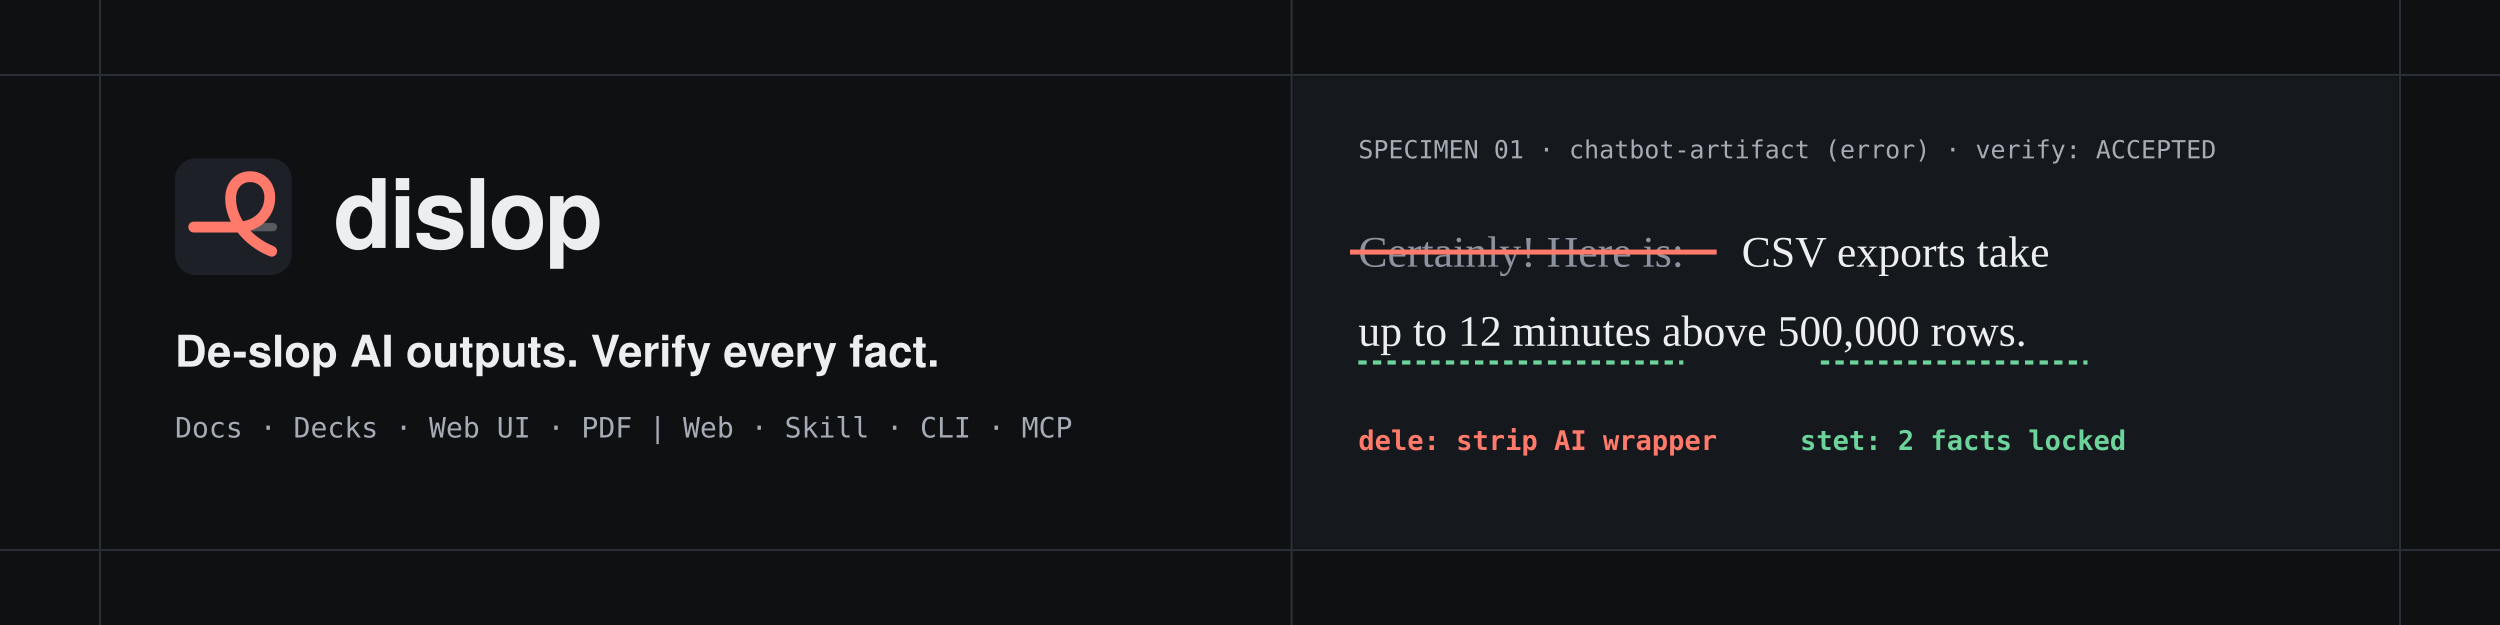
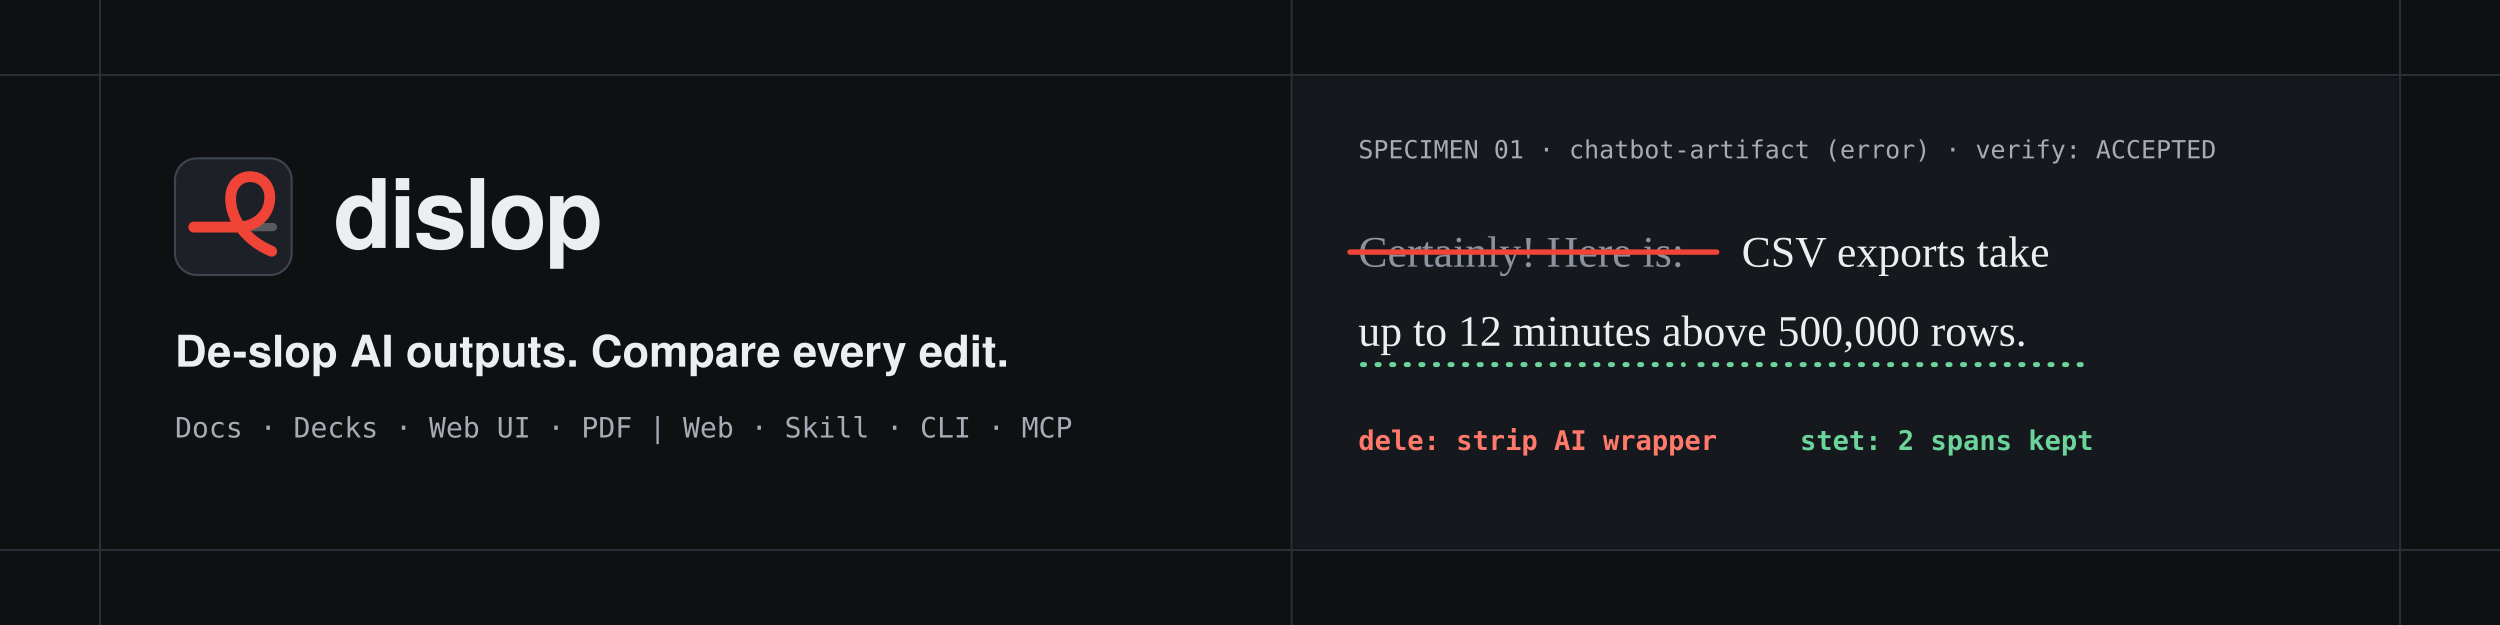
- <svg xmlns="http://www.w3.org/2000/svg" viewBox="0 0 1200 300" width="1200" height="300" fill="none" role="img" aria-label="dislop — De-slop AI outputs and verify every fact">
+ <svg xmlns="http://www.w3.org/2000/svg" viewBox="0 0 1200 300" width="1200" height="300" fill="none" role="img" aria-label="dislop — De-slop AI outputs and compare every edit">
  <rect width="1200" height="300" fill="#0E1012" />
  <line x1="48" y1="0" x2="48" y2="300" stroke="#2A2F37" stroke-width="1" />
  <line x1="620" y1="0" x2="620" y2="300" stroke="#2A2F37" stroke-width="1" />
  <line x1="1152" y1="0" x2="1152" y2="300" stroke="#2A2F37" stroke-width="1" />
  <line x1="0" y1="36" x2="1200" y2="36" stroke="#2A2F37" stroke-width="1" />
  <line x1="0" y1="264" x2="1200" y2="264" stroke="#2A2F37" stroke-width="1" />
  <g transform="translate(84, 76)">
-     <rect width="56" height="56" rx="10" fill="#1D2127" />
+     <rect width="56" height="56" rx="10.5" fill="#1D2127" stroke="#3E4551" stroke-width="1" />
    <line x1="9" y1="33" x2="47" y2="33" stroke="#ECEEF0" stroke-width="4" stroke-linecap="round" stroke-opacity="0.28" />
-     <path d="M9 33H30C39 33 45.5 26.8 45.5 18.8C45.5 12.6 41.3 8.8 36 8.8C30.5 8.8 26.7 13.1 26.7 19.4C26.7 29.5 34.6 39.8 46.4 44.6" stroke="#FF7A6B" stroke-width="5.2" stroke-linecap="round" stroke-linejoin="round" />
+     <path d="M9 33H30C39 33 45.5 26.8 45.5 18.8C45.5 12.6 41.3 8.8 36 8.8C30.5 8.8 26.7 13.1 26.7 19.4C26.7 29.5 34.6 39.8 46.4 44.6" stroke="#F04438" stroke-width="5.2" stroke-linecap="round" stroke-linejoin="round" />
    <text x="76" y="43" fill="#ECEEF0" font-family="-apple-system, BlinkMacSystemFont, 'Segoe UI', Helvetica, Arial, sans-serif" font-size="46" font-weight="700" letter-spacing="-1.2">dislop</text>
  </g>
-   <text x="84" y="176" fill="#ECEEF0" font-family="-apple-system, BlinkMacSystemFont, 'Segoe UI', Helvetica, Arial, sans-serif" font-size="21" font-weight="600">De-slop AI outputs. Verify every fact.</text>
+   <text x="84" y="176" fill="#ECEEF0" font-family="-apple-system, BlinkMacSystemFont, 'Segoe UI', Helvetica, Arial, sans-serif" font-size="21" font-weight="600">De-slop AI outputs. Compare every edit.</text>
  <text x="84" y="210" fill="#A6ACB5" font-family="ui-monospace, SFMono-Regular, Menlo, Consolas, monospace" font-size="13.5">Docs · Decks · Web UI · PDF  |  Web · Skill · CLI · MCP</text>
  <rect x="621" y="37" width="530" height="226" fill="#15181C" />
  <text x="652" y="76" fill="#A6ACB5" font-family="ui-monospace, SFMono-Regular, Menlo, Consolas, monospace" font-size="12">SPECIMEN 01  ·  chatbot-artifact (error)  ·  verify: ACCEPTED</text>
  <text x="652" y="128" fill="#8C939E" font-family="Georgia, 'Times New Roman', serif" font-size="21">Certainly! Here is:</text>
-   <line x1="648" y1="121" x2="824" y2="121" stroke="#FF7A6B" stroke-width="2.4" />
+   <line x1="648" y1="121" x2="824" y2="121" stroke="#F04438" stroke-width="2.6" stroke-linecap="round" />
  <text x="836" y="128" fill="#ECEEF0" font-family="Georgia, 'Times New Roman', serif" font-size="21">CSV exports take</text>
  <text x="652" y="166" fill="#ECEEF0" font-family="Georgia, 'Times New Roman', serif" font-size="21">up to 12 minutes above 500,000 rows.</text>
-   <line x1="652" y1="174" x2="808" y2="174" stroke="#6CD49B" stroke-width="2" stroke-dasharray="4 3" />
-   <line x1="874" y1="174" x2="1002" y2="174" stroke="#6CD49B" stroke-width="2" stroke-dasharray="4 3" />
+   <line x1="654" y1="175" x2="808" y2="175" stroke="#6CD49B" stroke-width="2.4" stroke-linecap="round" stroke-dasharray="1 6" />
+   <line x1="816" y1="175" x2="1000" y2="175" stroke="#6CD49B" stroke-width="2.4" stroke-linecap="round" stroke-dasharray="1 6" />
  <text x="652" y="216" fill="#FF7A6B" font-family="ui-monospace, SFMono-Regular, Menlo, Consolas, monospace" font-size="13" font-weight="600">dele: strip AI wrapper</text>
-   <text x="864" y="216" fill="#6CD49B" font-family="ui-monospace, SFMono-Regular, Menlo, Consolas, monospace" font-size="13" font-weight="600">stet: 2 facts locked</text>
+   <text x="864" y="216" fill="#6CD49B" font-family="ui-monospace, SFMono-Regular, Menlo, Consolas, monospace" font-size="13" font-weight="600">stet: 2 spans kept</text>
</svg>
